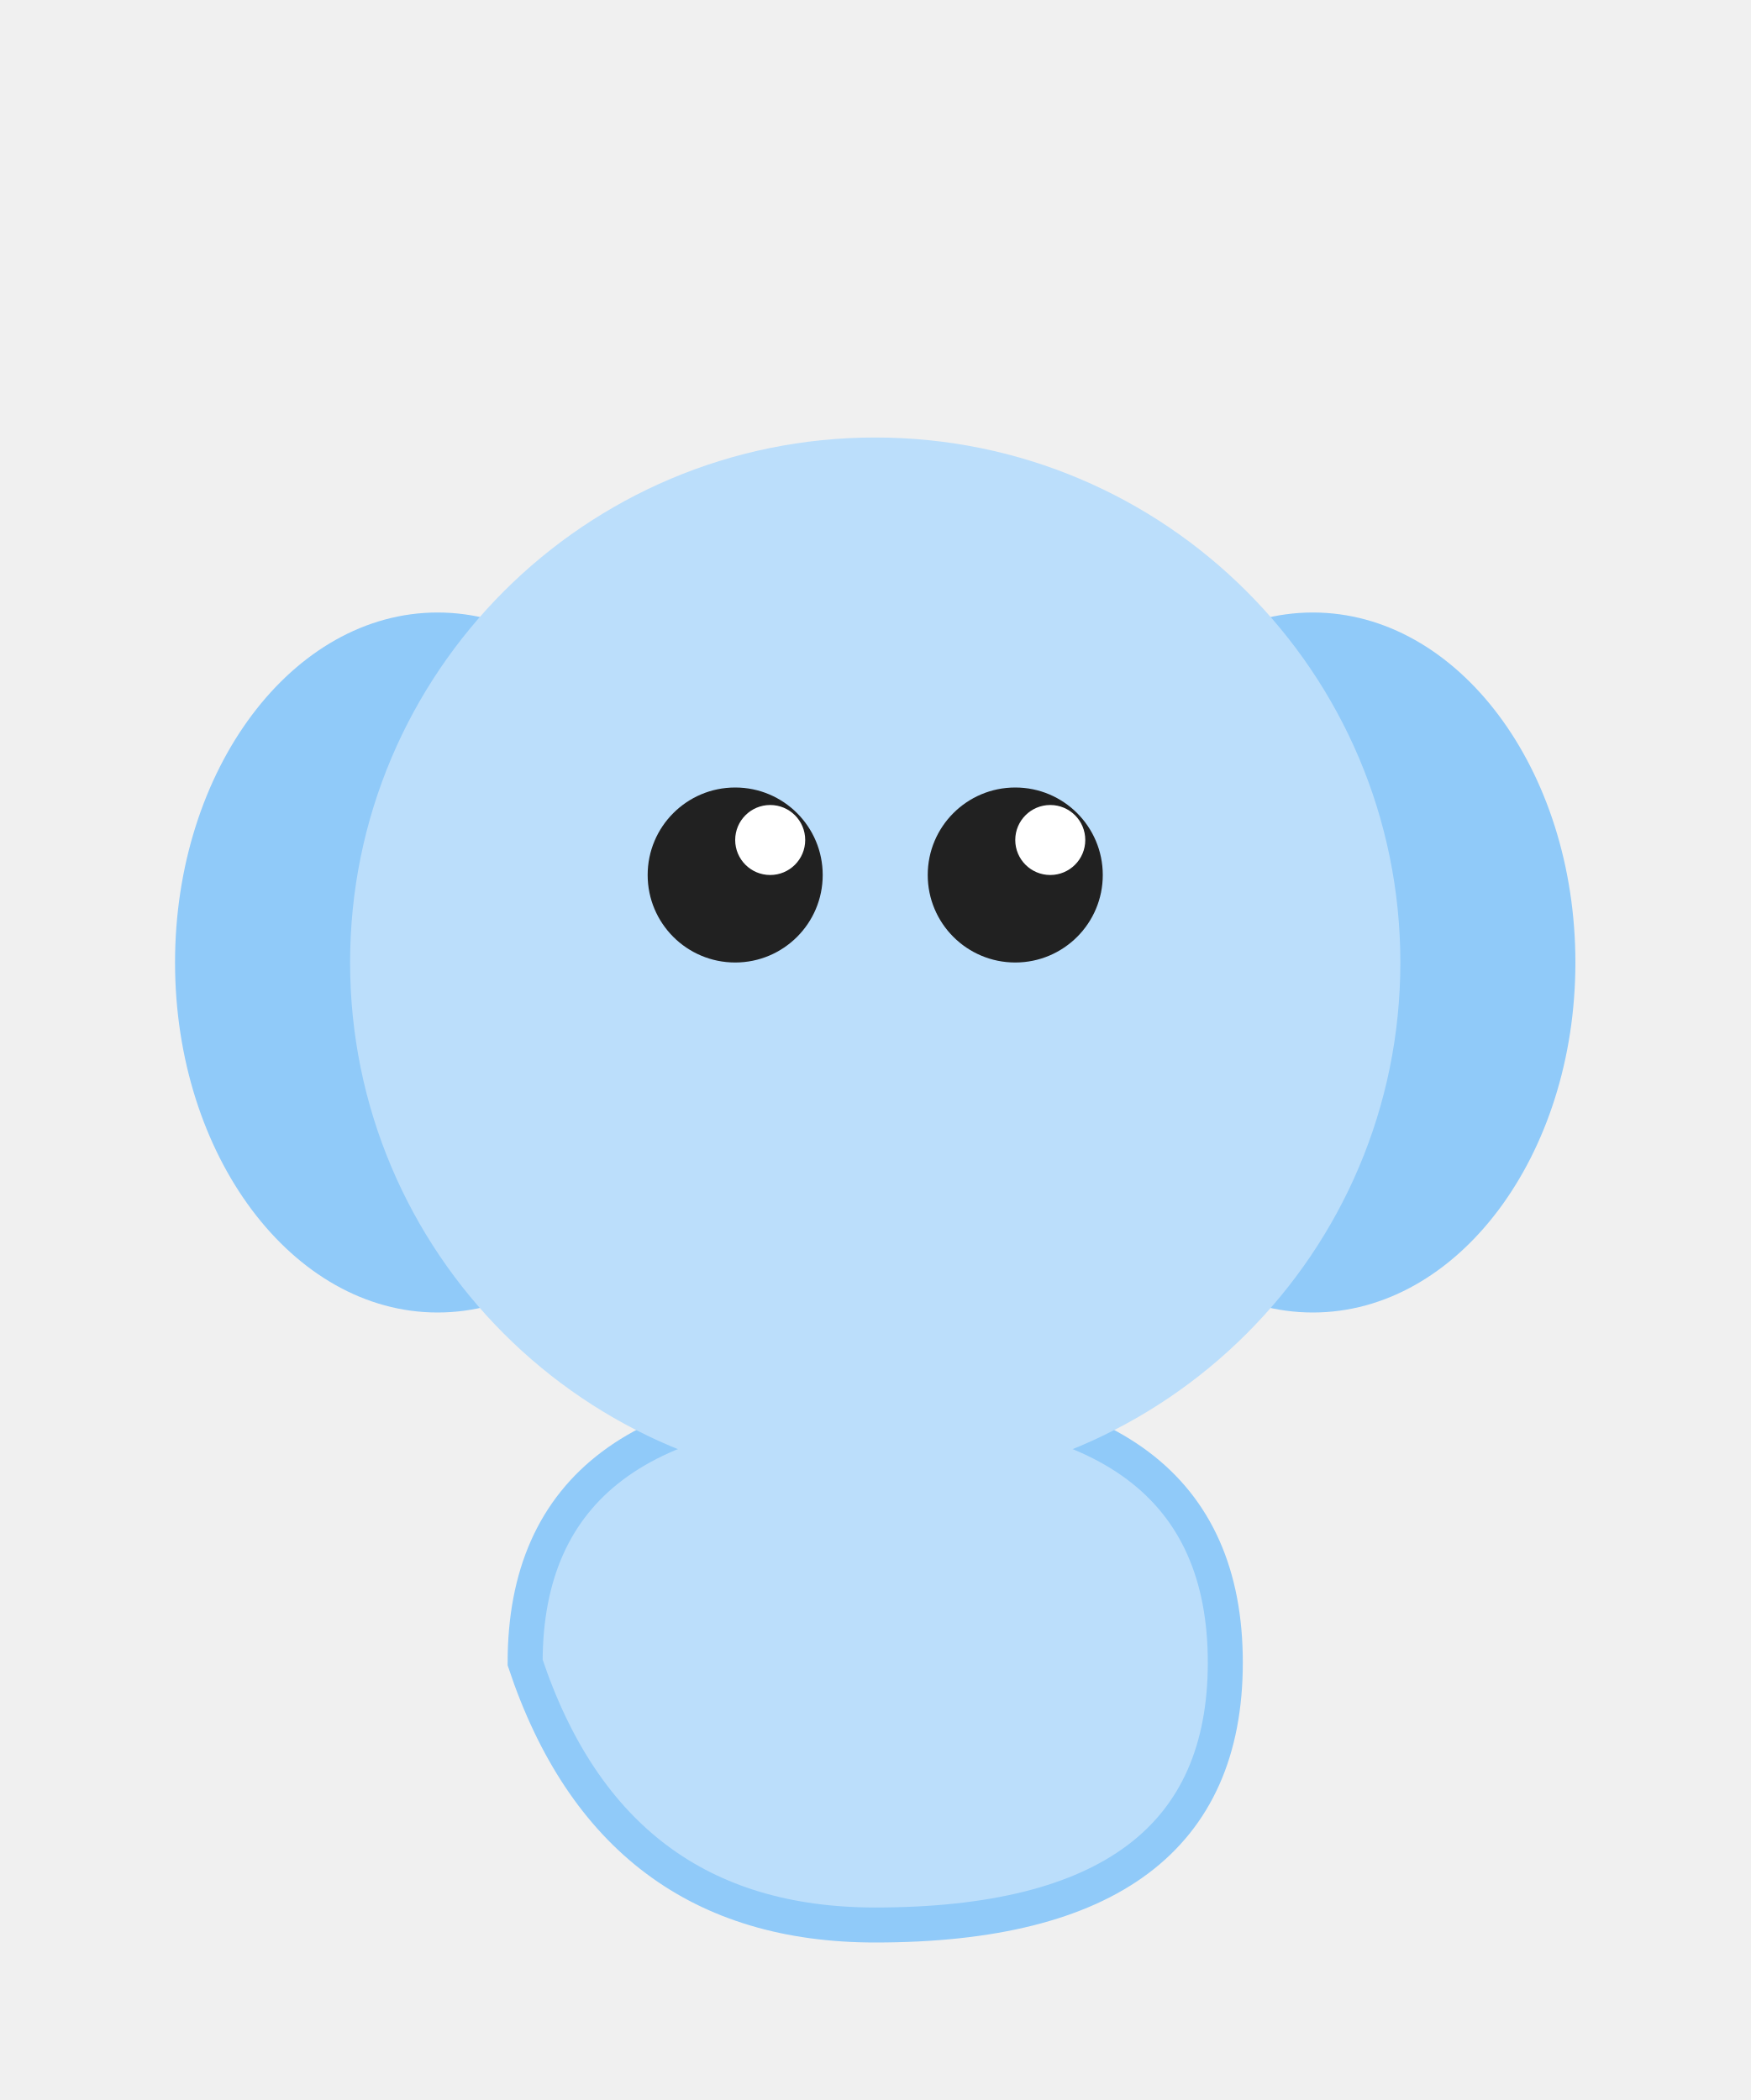
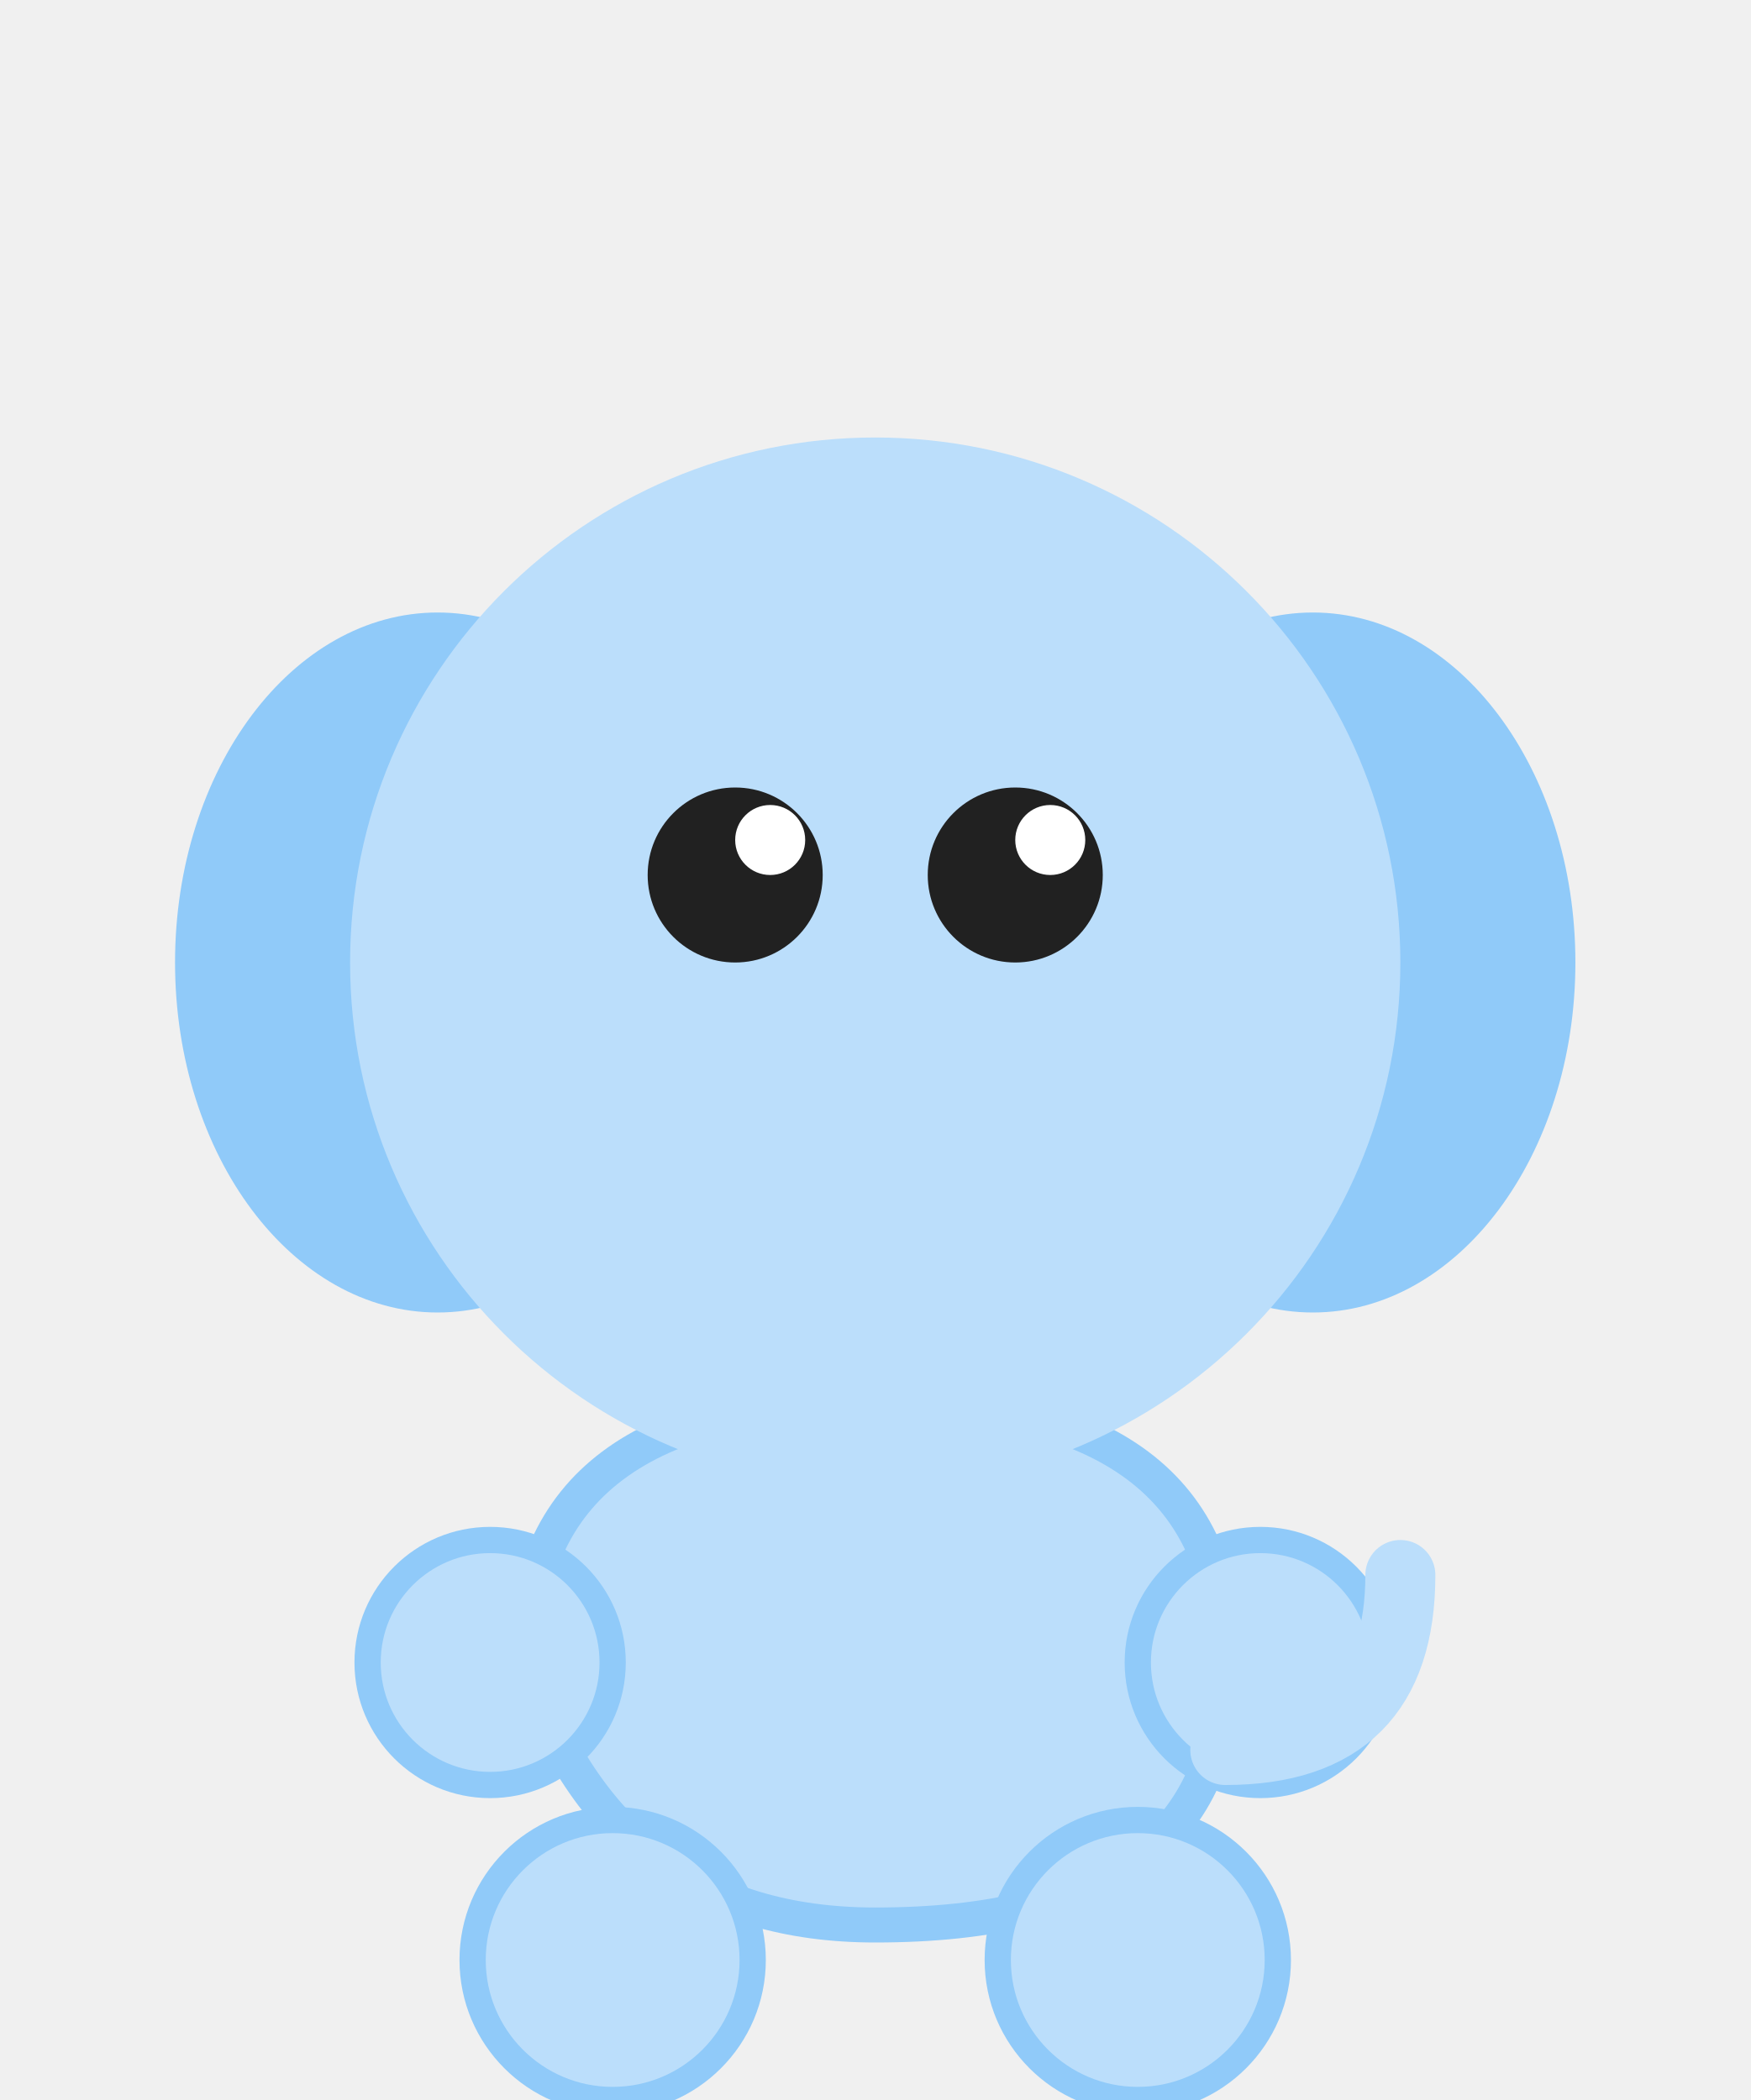
<svg xmlns="http://www.w3.org/2000/svg" viewBox="0 0 100 120">
  <path d="M50 110 Q35 110 30 95 Q30 80 50 80 Q70 80 70 95 Q70 110 50 110 Z" fill="#BBDEFB" stroke="#90CAF9" stroke-width="2" />
  <ellipse cx="25" cy="55" rx="15" ry="20" fill="#90CAF9" />
  <ellipse cx="75" cy="55" rx="15" ry="20" fill="#90CAF9" />
+   <style>
+         .eye-blink { animation: blink 5s infinite; transform-origin: 50% 50px; }
+         @keyframes blink {
+             0%, 94%, 100% { transform: scaleY(1); }
+             97% { transform: scaleY(0.1); }
+         }
+         .tail-wag { animation: wag 5s infinite ease-in-out; transform-origin: 70px 105px; }
+         @keyframes wag {
+             0%, 100% { transform: rotate(0deg); }
+             50% { transform: rotate(15deg); }
+         }
+     </style>
  <circle cx="50" cy="55" r="30" fill="#BBDEFB" />
-   <circle cx="42" cy="50" r="5" fill="#212121" />
-   <circle cx="58" cy="50" r="5" fill="#212121" />
-   <circle cx="44" cy="48" r="2" fill="white" />
-   <circle cx="60" cy="48" r="2" fill="white" />
+   <g class="eye-blink">
+     <circle cx="42" cy="50" r="5" fill="#212121" />
+     <circle cx="58" cy="50" r="5" fill="#212121" />
+     <circle cx="44" cy="48" r="2" fill="white" />
+     <circle cx="60" cy="48" r="2" fill="white" />
+   </g>
  <path d="M50 60 L50 70 Q50 75 45 75" fill="none" stroke="#BBDEFB" stroke-width="6" stroke-linecap="round" />
+   <circle cx="35" cy="112" r="8" fill="#BBDEFB" stroke="#90CAF9" stroke-width="1.5" />
+   <circle cx="65" cy="112" r="8" fill="#BBDEFB" stroke="#90CAF9" stroke-width="1.5" />
+   <circle cx="28" cy="95" r="7" fill="#BBDEFB" stroke="#90CAF9" stroke-width="1.5" />
+   <circle cx="72" cy="95" r="7" fill="#BBDEFB" stroke="#90CAF9" stroke-width="1.5" />
+   <path class="tail-wag" d="M70 100 Q80 100 80 90" fill="none" stroke="#BBDEFB" stroke-width="4" stroke-linecap="round" />
</svg>
